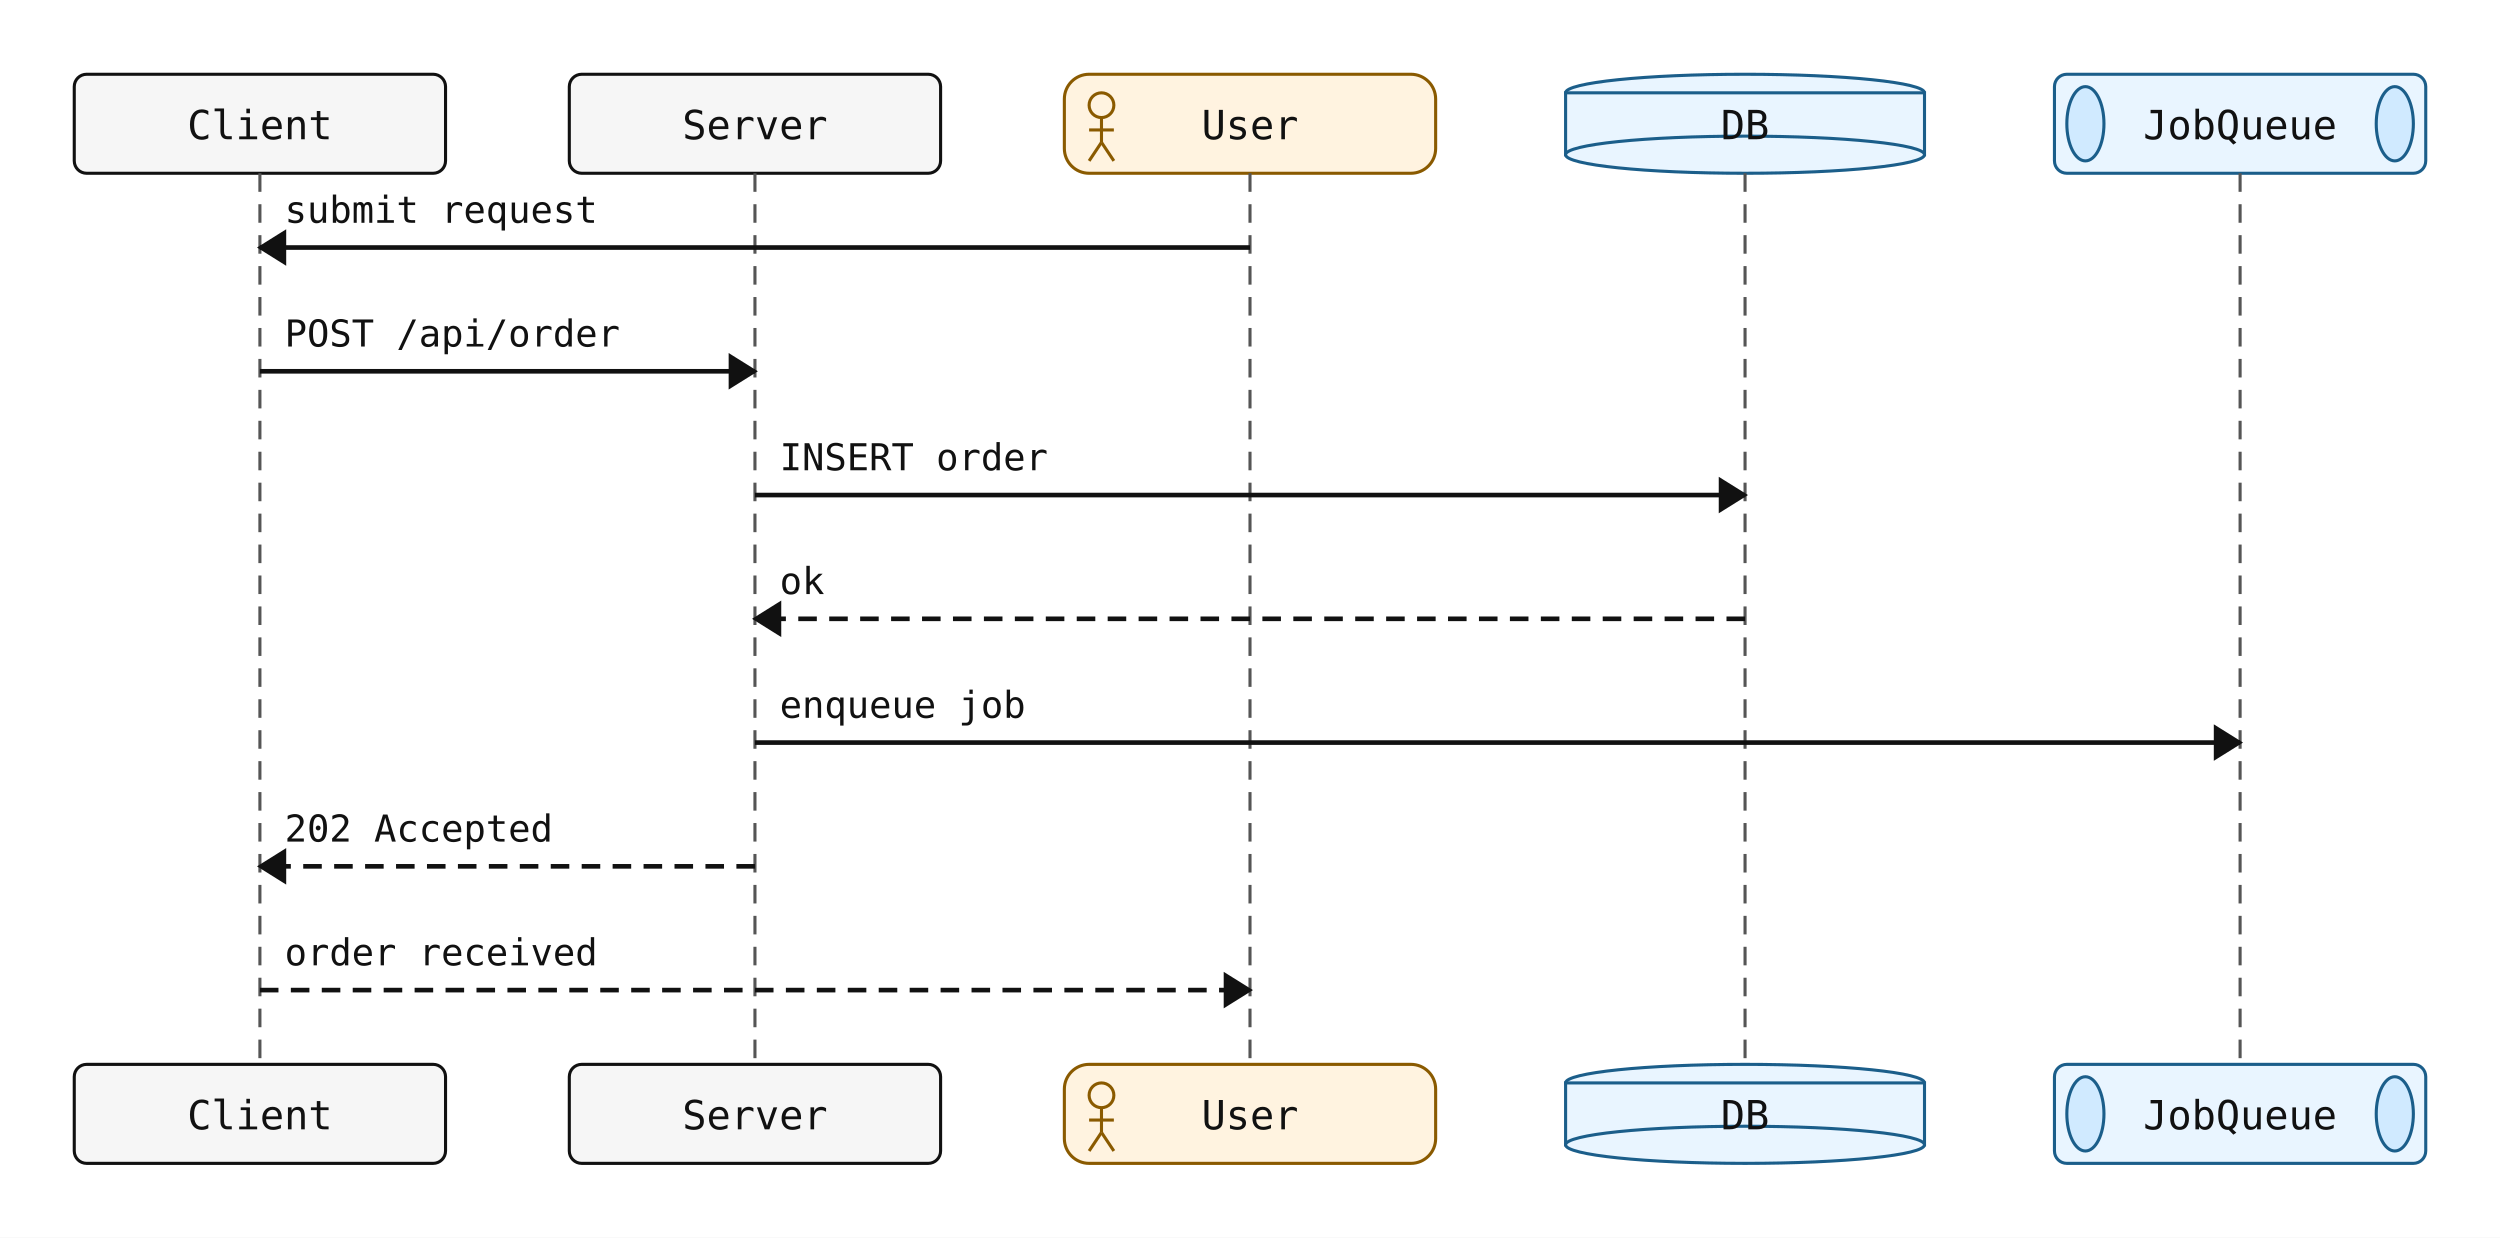
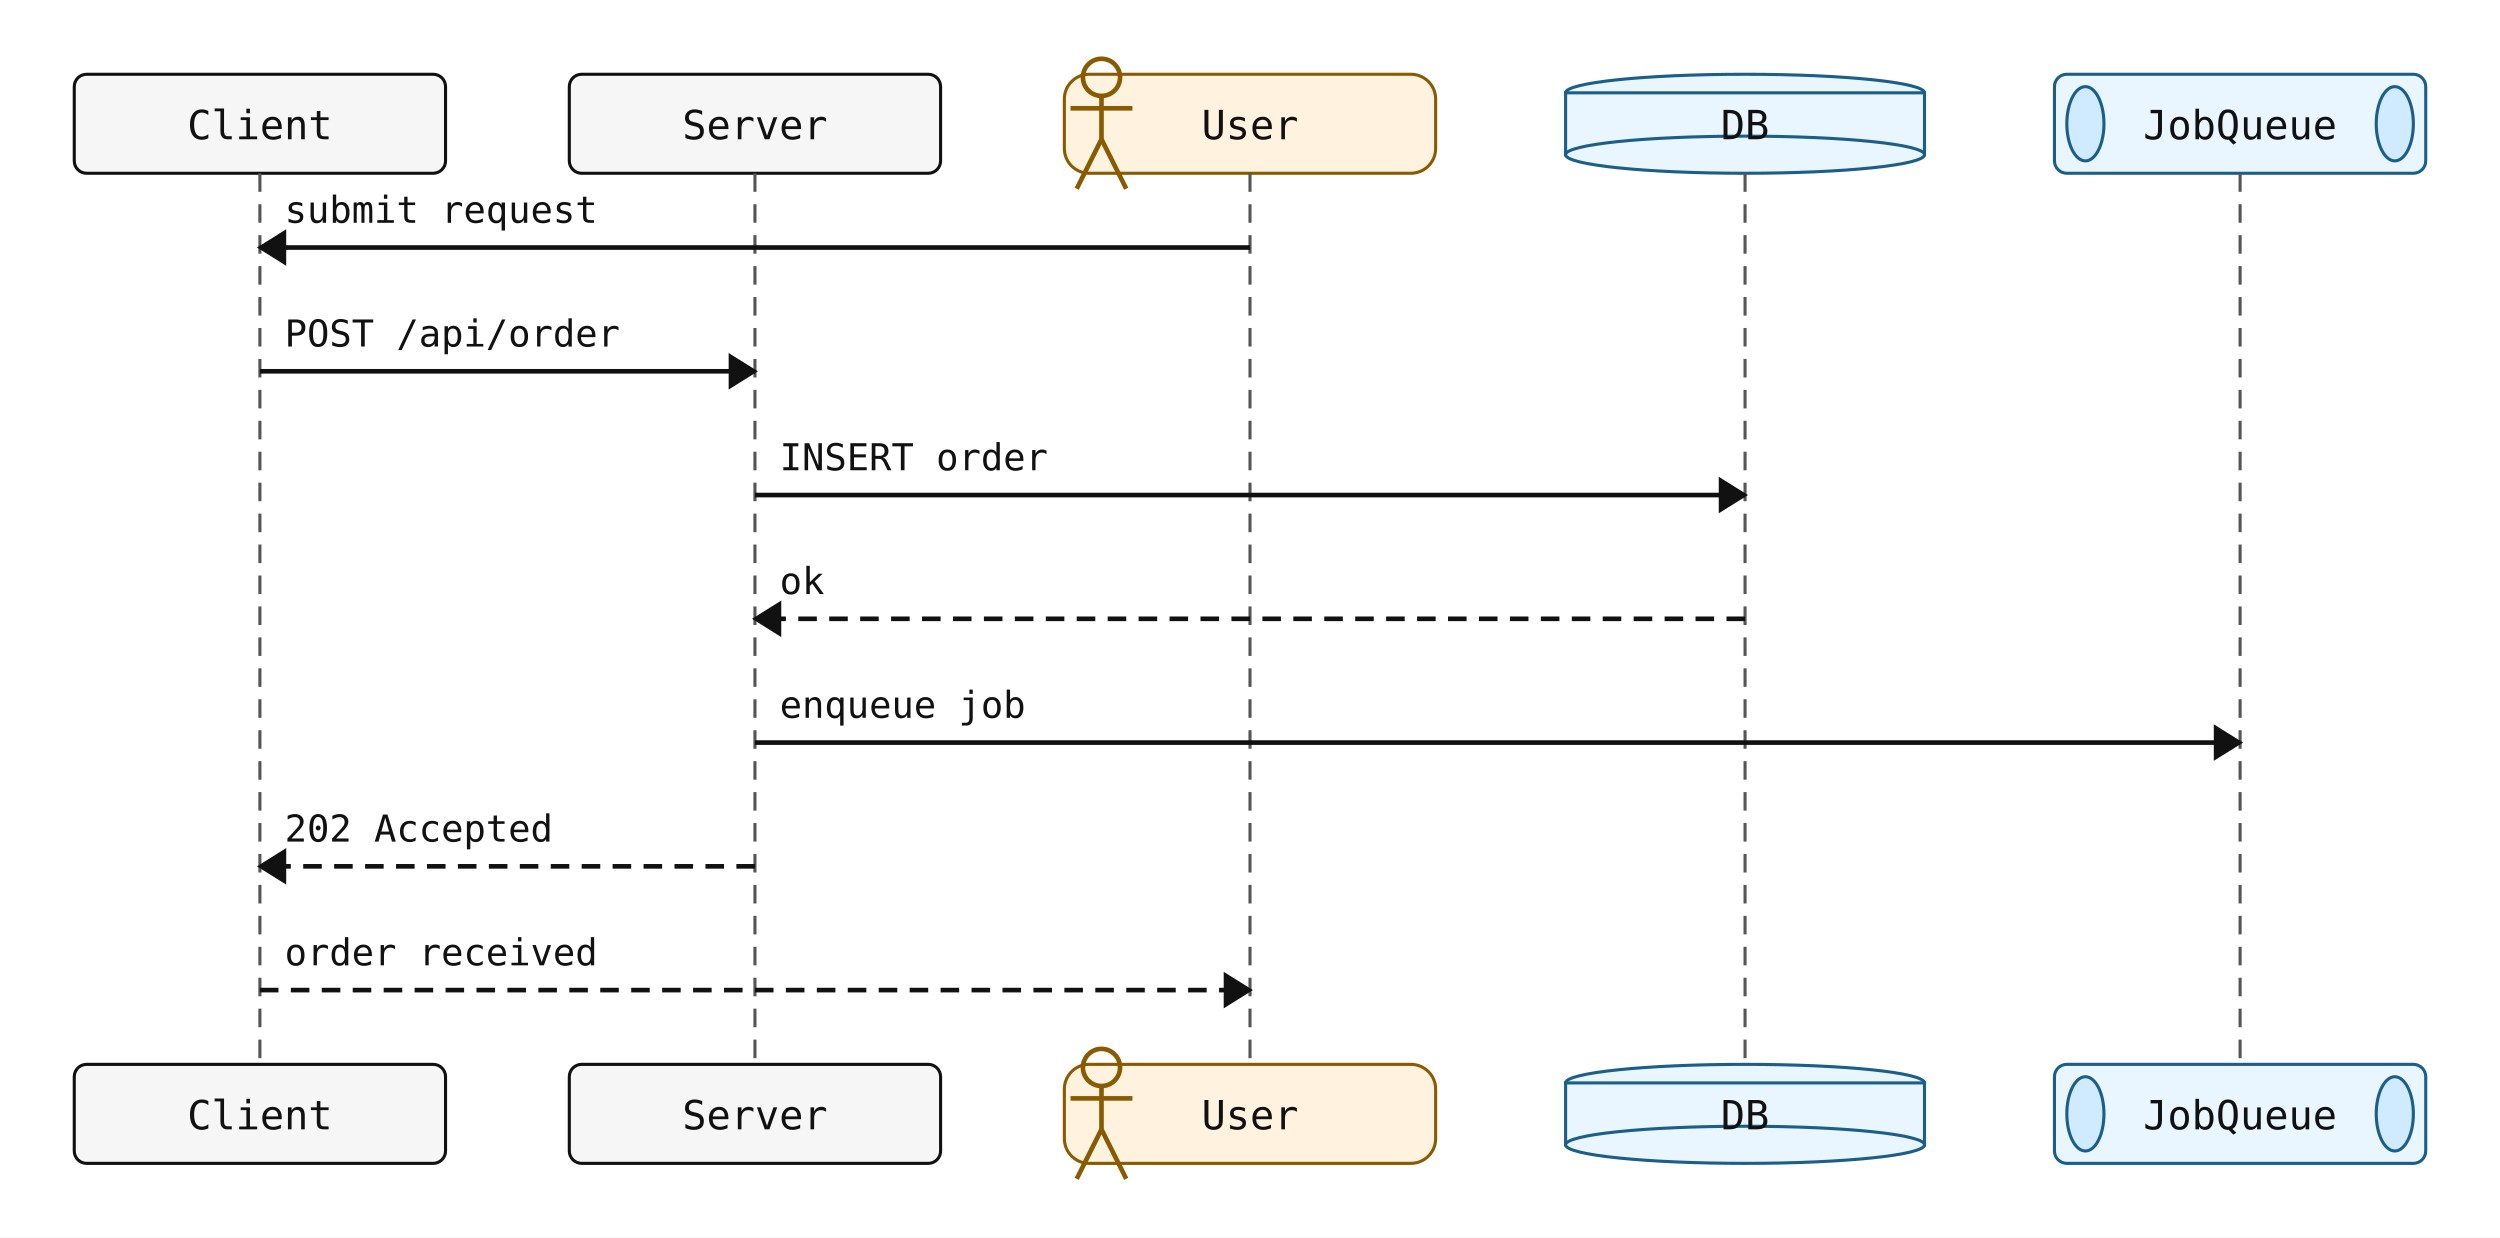
<svg xmlns="http://www.w3.org/2000/svg" width="808" height="400" viewBox="0 0 808 400">
  <rect width="100%" height="100%" fill="white" />
  <rect x="24" y="24" width="120" height="32" rx="4" ry="4" fill="#f6f6f6" stroke="#111" stroke-width="1" />
  <text x="84" y="45" text-anchor="middle" font-family="monospace" font-size="13" fill="#111111">Client</text>
  <rect x="184" y="24" width="120" height="32" rx="4" ry="4" fill="#f6f6f6" stroke="#111" stroke-width="1" />
  <text x="244" y="45" text-anchor="middle" font-family="monospace" font-size="13" fill="#111111">Server</text>
  <rect x="344" y="24" width="120" height="32" rx="8" ry="8" fill="#fff3e0" stroke="#8a5a00" stroke-width="1" />
-   <circle cx="356" cy="34" r="4" fill="none" stroke="#8a5a00" stroke-width="1" />
-   <line x1="356" y1="38" x2="356" y2="46" stroke="#8a5a00" stroke-width="1" />
-   <line x1="352" y1="42" x2="360" y2="42" stroke="#8a5a00" stroke-width="1" />
-   <line x1="356" y1="46" x2="352" y2="52" stroke="#8a5a00" stroke-width="1" />
-   <line x1="356" y1="46" x2="360" y2="52" stroke="#8a5a00" stroke-width="1" />
+   <circle cx="356" cy="25" r="6" fill="none" stroke="#8a5a00" stroke-width="1.5" />
+   <line x1="356" y1="31" x2="356" y2="45" stroke="#8a5a00" stroke-width="1.5" />
+   <line x1="346" y1="35" x2="366" y2="35" stroke="#8a5a00" stroke-width="1.5" />
+   <line x1="356" y1="45" x2="348" y2="61" stroke="#8a5a00" stroke-width="1.5" />
+   <line x1="356" y1="45" x2="364" y2="61" stroke="#8a5a00" stroke-width="1.5" />
  <text x="404" y="45" text-anchor="middle" font-family="monospace" font-size="13" fill="#111111">User</text>
  <ellipse cx="564" cy="30" rx="58" ry="6" fill="#e9f5ff" stroke="#1b5e8a" stroke-width="1" />
  <rect x="506" y="30" width="116" height="20" fill="#e9f5ff" stroke="#1b5e8a" stroke-width="1" />
  <ellipse cx="564" cy="50" rx="58" ry="6" fill="#e9f5ff" stroke="#1b5e8a" stroke-width="1" />
  <text x="564" y="45" text-anchor="middle" font-family="monospace" font-size="13" fill="#111111">DB</text>
  <rect x="664" y="24" width="120" height="32" rx="4" ry="4" fill="#e9f5ff" stroke="#1b5e8a" stroke-width="1" />
  <ellipse cx="674" cy="40" rx="6" ry="12" fill="#d0eaff" stroke="#1b5e8a" stroke-width="1" />
  <ellipse cx="774" cy="40" rx="6" ry="12" fill="#d0eaff" stroke="#1b5e8a" stroke-width="1" />
  <text x="724" y="45" text-anchor="middle" font-family="monospace" font-size="13" fill="#111111">JobQueue</text>
  <line x1="84" y1="56" x2="84" y2="344" stroke="#555" stroke-width="1" stroke-dasharray="6 4" />
  <line x1="244" y1="56" x2="244" y2="344" stroke="#555" stroke-width="1" stroke-dasharray="6 4" />
  <line x1="404" y1="56" x2="404" y2="344" stroke="#555" stroke-width="1" stroke-dasharray="6 4" />
  <line x1="564" y1="56" x2="564" y2="344" stroke="#555" stroke-width="1" stroke-dasharray="6 4" />
  <line x1="724" y1="56" x2="724" y2="344" stroke="#555" stroke-width="1" stroke-dasharray="6 4" />
  <line x1="404" y1="80" x2="84" y2="80" stroke="#111" stroke-width="1.5" />
  <polygon points="84,80 92,75 92,85" fill="#111" stroke="#111" stroke-width="1" />
  <text x="92" y="72" text-anchor="start" font-family="monospace" font-size="12" fill="#111">submit request</text>
  <line x1="84" y1="120" x2="244" y2="120" stroke="#111" stroke-width="1.5" />
  <polygon points="244,120 236,115 236,125" fill="#111" stroke="#111" stroke-width="1" />
  <text x="92" y="112" text-anchor="start" font-family="monospace" font-size="12" fill="#111">POST /api/order</text>
  <line x1="244" y1="160" x2="564" y2="160" stroke="#111" stroke-width="1.5" />
  <polygon points="564,160 556,155 556,165" fill="#111" stroke="#111" stroke-width="1" />
  <text x="252" y="152" text-anchor="start" font-family="monospace" font-size="12" fill="#111">INSERT order</text>
  <line x1="564" y1="200" x2="244" y2="200" stroke="#111" stroke-width="1.5" stroke-dasharray="6 4" />
  <polygon points="244,200 252,195 252,205" fill="#111" stroke="#111" stroke-width="1" />
  <text x="252" y="192" text-anchor="start" font-family="monospace" font-size="12" fill="#111">ok</text>
  <line x1="244" y1="240" x2="724" y2="240" stroke="#111" stroke-width="1.5" />
  <polygon points="724,240 716,235 716,245" fill="#111" stroke="#111" stroke-width="1" />
  <text x="252" y="232" text-anchor="start" font-family="monospace" font-size="12" fill="#111">enqueue job</text>
  <line x1="244" y1="280" x2="84" y2="280" stroke="#111" stroke-width="1.5" stroke-dasharray="6 4" />
  <polygon points="84,280 92,275 92,285" fill="#111" stroke="#111" stroke-width="1" />
  <text x="92" y="272" text-anchor="start" font-family="monospace" font-size="12" fill="#111">202 Accepted</text>
  <line x1="84" y1="320" x2="404" y2="320" stroke="#111" stroke-width="1.5" stroke-dasharray="6 4" />
  <polygon points="404,320 396,315 396,325" fill="#111" stroke="#111" stroke-width="1" />
  <text x="92" y="312" text-anchor="start" font-family="monospace" font-size="12" fill="#111">order received</text>
  <rect x="24" y="344" width="120" height="32" rx="4" ry="4" fill="#f6f6f6" stroke="#111" stroke-width="1" />
  <text x="84" y="365" text-anchor="middle" font-family="monospace" font-size="13" fill="#111111">Client</text>
  <rect x="184" y="344" width="120" height="32" rx="4" ry="4" fill="#f6f6f6" stroke="#111" stroke-width="1" />
  <text x="244" y="365" text-anchor="middle" font-family="monospace" font-size="13" fill="#111111">Server</text>
  <rect x="344" y="344" width="120" height="32" rx="8" ry="8" fill="#fff3e0" stroke="#8a5a00" stroke-width="1" />
-   <circle cx="356" cy="354" r="4" fill="none" stroke="#8a5a00" stroke-width="1" />
-   <line x1="356" y1="358" x2="356" y2="366" stroke="#8a5a00" stroke-width="1" />
-   <line x1="352" y1="362" x2="360" y2="362" stroke="#8a5a00" stroke-width="1" />
-   <line x1="356" y1="366" x2="352" y2="372" stroke="#8a5a00" stroke-width="1" />
-   <line x1="356" y1="366" x2="360" y2="372" stroke="#8a5a00" stroke-width="1" />
+   <circle cx="356" cy="345" r="6" fill="none" stroke="#8a5a00" stroke-width="1.5" />
+   <line x1="356" y1="351" x2="356" y2="365" stroke="#8a5a00" stroke-width="1.5" />
+   <line x1="346" y1="355" x2="366" y2="355" stroke="#8a5a00" stroke-width="1.5" />
+   <line x1="356" y1="365" x2="348" y2="381" stroke="#8a5a00" stroke-width="1.5" />
+   <line x1="356" y1="365" x2="364" y2="381" stroke="#8a5a00" stroke-width="1.5" />
  <text x="404" y="365" text-anchor="middle" font-family="monospace" font-size="13" fill="#111111">User</text>
  <ellipse cx="564" cy="350" rx="58" ry="6" fill="#e9f5ff" stroke="#1b5e8a" stroke-width="1" />
  <rect x="506" y="350" width="116" height="20" fill="#e9f5ff" stroke="#1b5e8a" stroke-width="1" />
  <ellipse cx="564" cy="370" rx="58" ry="6" fill="#e9f5ff" stroke="#1b5e8a" stroke-width="1" />
  <text x="564" y="365" text-anchor="middle" font-family="monospace" font-size="13" fill="#111111">DB</text>
  <rect x="664" y="344" width="120" height="32" rx="4" ry="4" fill="#e9f5ff" stroke="#1b5e8a" stroke-width="1" />
  <ellipse cx="674" cy="360" rx="6" ry="12" fill="#d0eaff" stroke="#1b5e8a" stroke-width="1" />
  <ellipse cx="774" cy="360" rx="6" ry="12" fill="#d0eaff" stroke="#1b5e8a" stroke-width="1" />
  <text x="724" y="365" text-anchor="middle" font-family="monospace" font-size="13" fill="#111111">JobQueue</text>
</svg>
